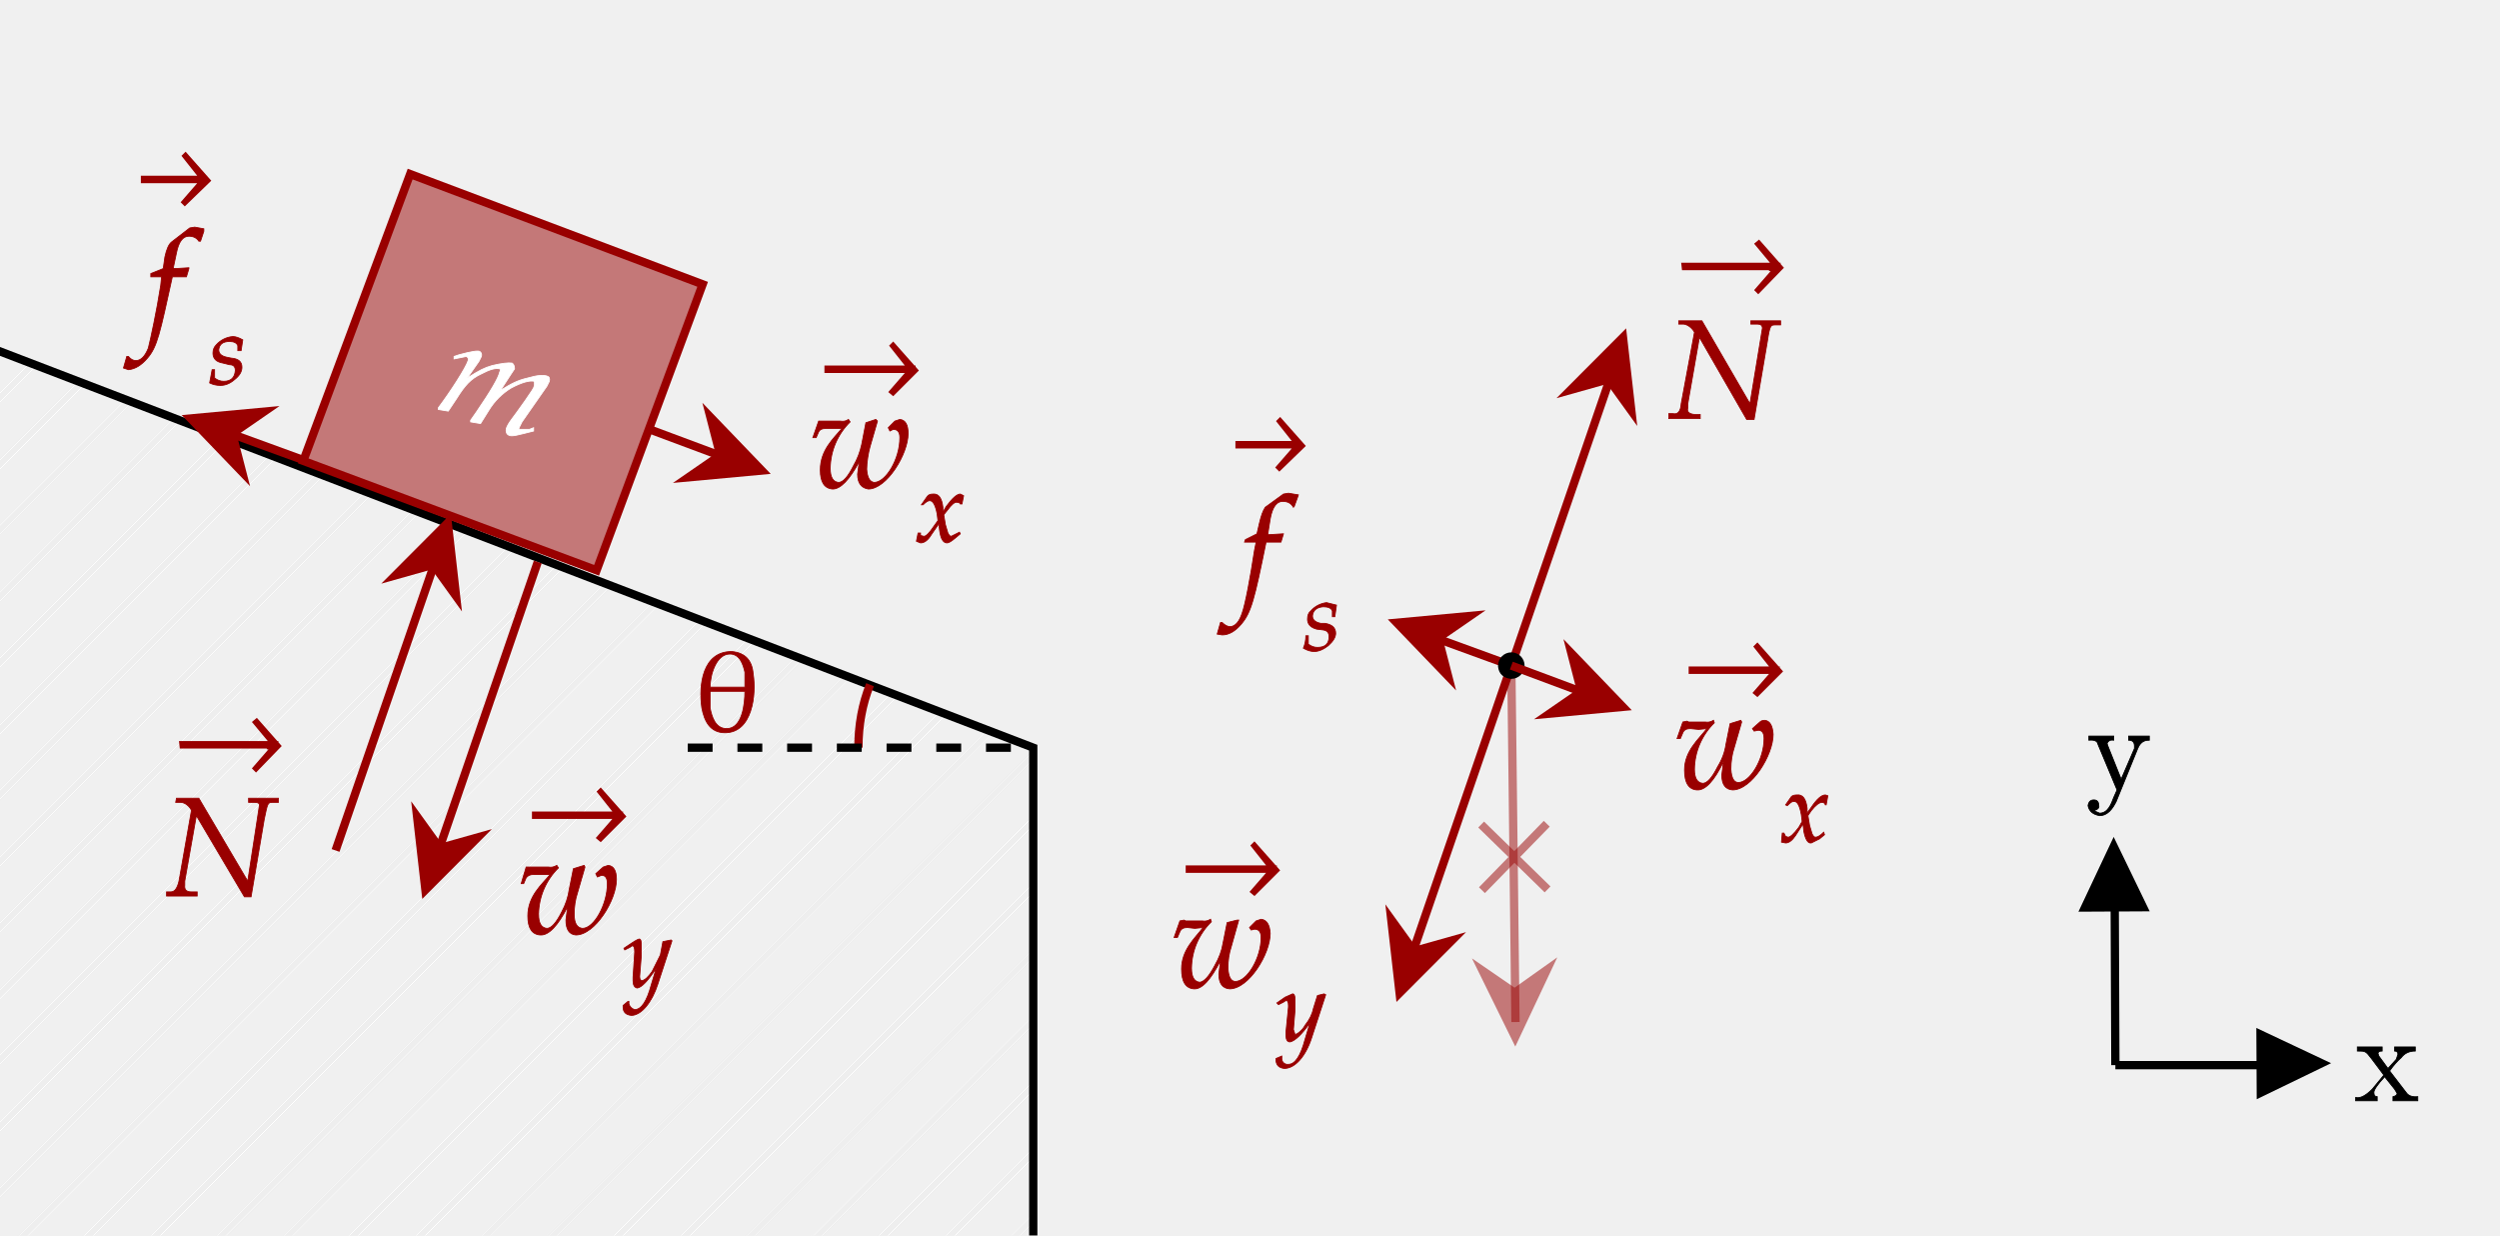
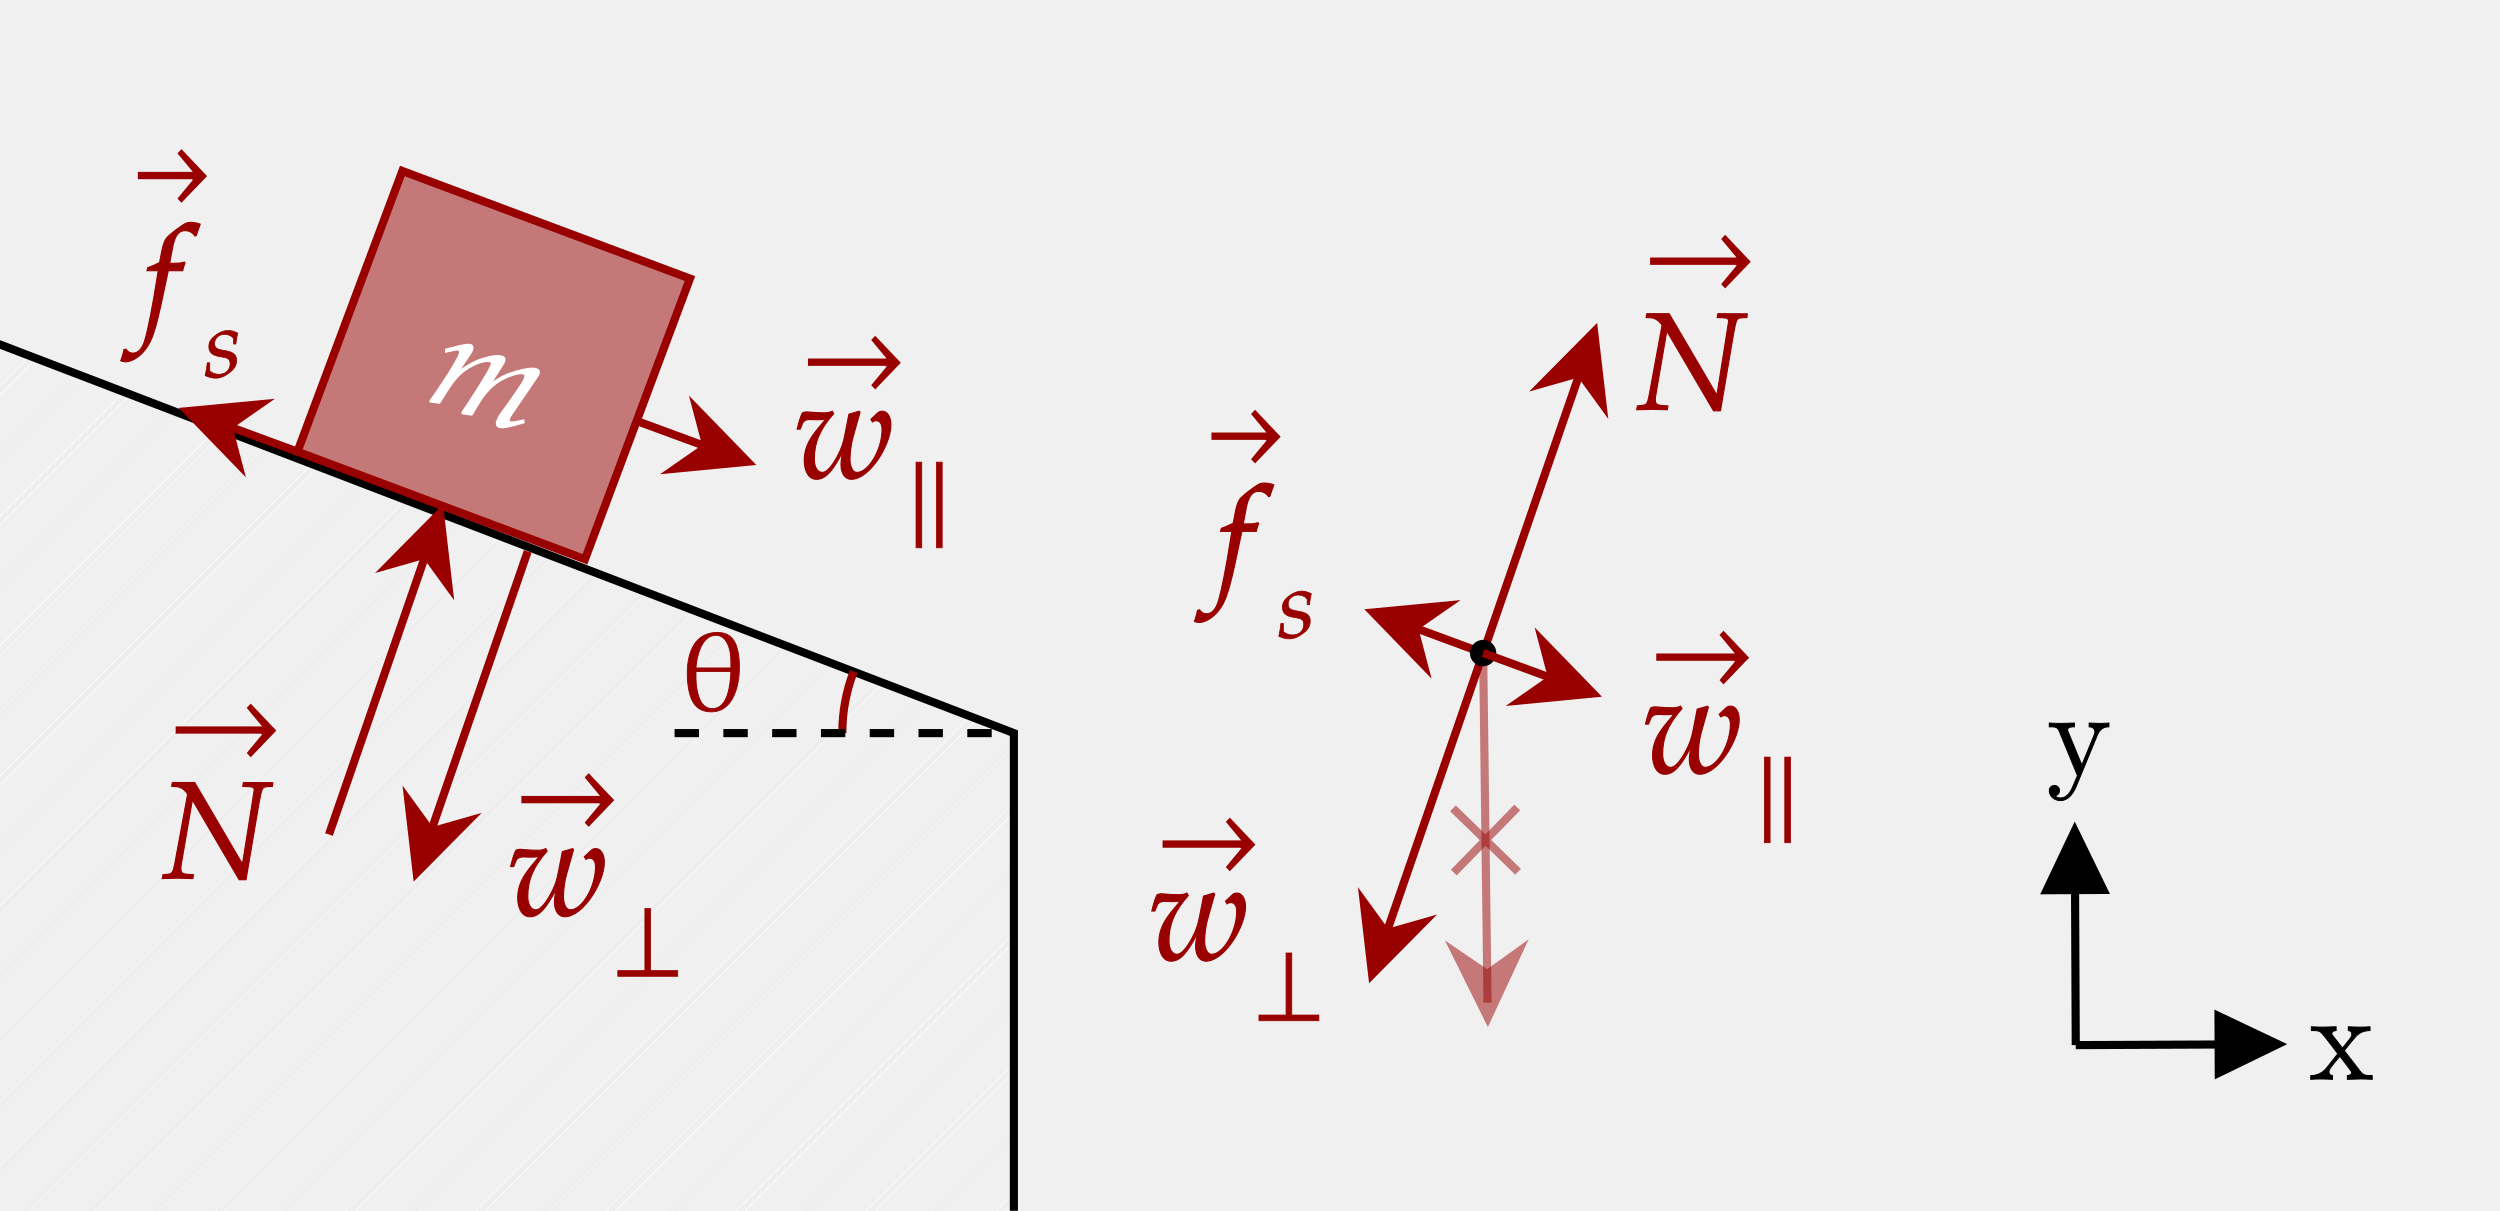
- <svg xmlns="http://www.w3.org/2000/svg" width="301.6" height="149.1" style="width:301.6px;height:149.05px;background:#fff;fill:none">
+ <svg xmlns="http://www.w3.org/2000/svg" x="0" y="0" width="307.455" height="148.909" style="         width:307.455px;         height:148.909px;         background: #FFF;         fill: none; ">
  <svg />
  <svg class="role-diagram-draw-area">
-     <g class="shapes-region" style="stroke:#000;fill:none">
+     <g class="shapes-region" style="stroke: black; fill: none;">
      <g class="composite-shape">
        <defs>
-           <pattern id="_pgf5eb0ixiwh" width="11.3" height="11.3" x="0" y="0" patternTransform="rotate(45 0 0)" patternUnits="userSpaceOnUse">
-             <path d="M0 0v11.3M5.7 0v11.3M11.3 0v11.3" style="stroke:#eee;stroke-opacity:1;stroke-width:1;fill:none" />
+           <pattern id="_pgfyg414ke1s" x="0" y="0" width="11.314" height="11.314" patternTransform="rotate(45,0,0)" patternUnits="userSpaceOnUse">
+             <path d="M0,0 L0,11.314" style="stroke: rgb(238, 238, 238); stroke-opacity: 1; stroke-width: 1; fill: none;" />
+             <path d="M5.657,0 L5.657,11.314" style="stroke: rgb(238, 238, 238); stroke-opacity: 1; stroke-width: 1; fill: none;" />
+             <path d="M11.314,0 L11.314,11.314" style="stroke: rgb(238, 238, 238); stroke-opacity: 1; stroke-width: 1; fill: none;" />
          </pattern>
        </defs>
-         <path d="M124.7 177.5H-4V90.2h.1V40.9l128.6 49.3z" class="real" style="stroke-width:1;stroke:#000;fill:url(#_pgf5eb0ixiwh);fill-opacity:1" />
-       </g>
-       <g class="arrow-line">
-         <path d="m182.4 80.3-13 37.8" class="connection real" style="stroke:#900;stroke-opacity:1;stroke-width:1;fill:none;fill-opacity:1" />
-         <path fill="#900" stroke="none" d="M10.7-5.1 0 0l10.7 5.2L7.1 0Z" style="stroke:none;fill:#900;stroke-width:1" transform="rotate(-71 169 -57.7)" />
+         <path class="real" d=" M124.69,177.46 L-4,177.46 L-4,90.16 L-3.89,90.16 L-3.89,40.88 L124.69,90.16 L124.69,177.46 Z" style="stroke-width: 1; stroke: rgb(0, 0, 0); fill: url(&quot;#_pgfyg414ke1s&quot;); fill-opacity: 1;" />
+       </g>
+       <g class="arrow-line">
+         <path class="connection real" stroke-dasharray="" d="  M182.4,80.31 L169.35,118.09" style="stroke: rgb(153, 0, 0); stroke-opacity: 1; stroke-width: 1; fill: none; fill-opacity: 1;" />
+         <g stroke="none" fill="rgb(153,0,0)" fill-opacity="1" transform="matrix(0.3263932,-0.9452341,0.9452341,0.3263932,168.3709,120.9211)" style="stroke: none; fill: rgb(153, 0, 0); stroke-width: 1;">
+           <path d=" M10.72,-5.15 L0,0 L10.72,5.15 L7.12,0 Z" />
+         </g>
      </g>
      <g class="composite-shape">
-         <path d="m49.5 21 35.3 13.3L72 68.8 36.6 55.6Z" class="real" style="stroke-width:1;stroke:#900;stroke-opacity:1;fill:#900;fill-opacity:.5" />
-       </g>
-       <g class="arrow-line">
-         <path d="m53.5 64.9-13 37.7" class="connection real" style="stroke:#900;stroke-opacity:1;stroke-width:1;fill:none;fill-opacity:1" />
-         <path fill="#900" stroke="none" d="M10.7-5.1 0 0l10.7 5.2L7.1 0Z" style="stroke:none;fill:#900;stroke-width:1" transform="rotate(109 5.1 50.4)" />
-       </g>
-       <g class="arrow-line">
-         <path d="m24.8 51.2 11.8 4.3" class="connection real" style="stroke:#900;stroke-opacity:1;stroke-width:1;fill:none;fill-opacity:1" />
-         <path fill="#900" stroke="none" d="M10.7-5.1 0 0l10.7 5.2L7.1 0Z" style="stroke:none;fill:#900;stroke-width:1" transform="rotate(20.2 -129.6 86.6)" />
-       </g>
-       <g class="arrow-line">
-         <path d="m182.4 80.3.5 43" class="connection real" style="stroke:#900;stroke-opacity:.5;stroke-width:1;fill:none;fill-opacity:1" />
-         <path fill="#900" fill-opacity=".5" stroke="none" d="M10.7-5.1 0 0l10.7 5.2L7.1 0Z" style="stroke:none;fill:#900;stroke-width:1" transform="rotate(-90.7 153.8 -27.2)" />
-         <path stroke="#900" stroke-opacity=".5" d="M-5.6 0H5.6M0 5.6V-5.6" style="stroke:#900;stroke-width:1" transform="rotate(134.3 69.6 90.2)" />
-       </g>
-       <g class="arrow-line">
-         <path d="m195.4 42.5-13 37.8" class="connection real" style="stroke:#900;stroke-opacity:1;stroke-width:1;fill:none;fill-opacity:1" />
-         <path fill="#900" stroke="none" d="M10.7-5.1 0 0l10.7 5.2L7.1 0Z" style="stroke:none;fill:#900;stroke-width:1" transform="rotate(109 84 89.8)" />
-       </g>
-       <g class="arrow-line">
-         <path d="m170.6 76 11.8 4.3" class="connection real" style="stroke:#900;stroke-opacity:1;stroke-width:1;fill:none;fill-opacity:1" />
-         <path fill="#900" stroke="none" d="M10.7-5.1 0 0l10.7 5.2L7.1 0Z" style="stroke:none;fill:#900;stroke-width:1" transform="rotate(20.2 -126 507.5)" />
+         <path class="real" d=" M49.48,21.03 L84.85,34.26 L71.94,68.78 L36.58,55.55 Z" style="stroke-width: 1; stroke: rgb(153, 0, 0); stroke-opacity: 1; fill: rgb(153, 0, 0); fill-opacity: 0.5;" />
+       </g>
+       <g class="arrow-line">
+         <path class="connection real" stroke-dasharray="" d="  M53.51,64.86 L40.46,102.63" style="stroke: rgb(153, 0, 0); stroke-opacity: 1; stroke-width: 1; fill: none; fill-opacity: 1;" />
+         <g stroke="none" fill="rgb(153,0,0)" fill-opacity="1" transform="matrix(-0.3263932,0.9452341,-0.9452341,-0.3263932,54.48756,62.01951)" style="stroke: none; fill: rgb(153, 0, 0); stroke-width: 1;">
+           <path d=" M10.72,-5.15 L0,0 L10.72,5.15 L7.12,0 Z" />
+         </g>
+       </g>
+       <g class="arrow-line">
+         <path class="connection real" stroke-dasharray="" d="  M24.78,51.2 L36.58,55.55" style="stroke: rgb(153, 0, 0); stroke-opacity: 1; stroke-width: 1; fill: none; fill-opacity: 1;" />
+         <g stroke="none" fill="rgb(153,0,0)" fill-opacity="1" transform="matrix(0.9382517,0.3459533,-0.3459533,0.9382517,21.96611,50.16685)" style="stroke: none; fill: rgb(153, 0, 0); stroke-width: 1;">
+           <path d=" M10.72,-5.15 L0,0 L10.72,5.15 L7.12,0 Z" />
+         </g>
+       </g>
+       <g class="arrow-line">
+         <path class="connection real" stroke-dasharray="" d="  M182.4,80.31 L182.94,123.31" style="stroke: rgb(153, 0, 0); stroke-opacity: 0.5; stroke-width: 1; fill: none; fill-opacity: 1;" />
+         <g stroke="none" fill="rgb(153,0,0)" fill-opacity="0.5" transform="matrix(-0.01274056,-0.9999188,0.9999188,-0.01274056,182.982,126.3083)" style="stroke: none; fill: rgb(153, 0, 0); stroke-width: 1;">
+           <path d=" M10.72,-5.15 L0,0 L10.72,5.15 L7.12,0 Z" />
+         </g>
+         <g>
+           <g stroke="rgb(153,0,0)" stroke-opacity="0.5" transform="matrix(-0.6980405,0.7160583,-0.7160583,-0.6980405,182.6889,103.3101)" style="stroke: rgb(153, 0, 0); stroke-width: 1;">
+             <path d=" M-5.59,0 L5.59,0 M0,5.59 L0,-5.59" />
+           </g>
+         </g>
+       </g>
+       <g class="arrow-line">
+         <path class="connection real" stroke-dasharray="" d="  M195.44,42.54 L182.4,80.31" style="stroke: rgb(153, 0, 0); stroke-opacity: 1; stroke-width: 1; fill: none; fill-opacity: 1;" />
+         <g stroke="none" fill="rgb(153,0,0)" fill-opacity="1" transform="matrix(-0.3263932,0.9452341,-0.9452341,-0.3263932,196.421,39.70287)" style="stroke: none; fill: rgb(153, 0, 0); stroke-width: 1;">
+           <path d=" M10.72,-5.15 L0,0 L10.72,5.15 L7.12,0 Z" />
+         </g>
+       </g>
+       <g class="arrow-line">
+         <path class="connection real" stroke-dasharray="" d="  M170.6,75.96 L182.4,80.31" style="stroke: rgb(153, 0, 0); stroke-opacity: 1; stroke-width: 1; fill: none; fill-opacity: 1;" />
+         <g stroke="none" fill="rgb(153,0,0)" fill-opacity="1" transform="matrix(0.9382517,0.3459533,-0.3459533,0.9382517,167.7848,74.92487)" style="stroke: none; fill: rgb(153, 0, 0); stroke-width: 1;">
+           <path d=" M10.72,-5.15 L0,0 L10.72,5.15 L7.12,0 Z" />
+         </g>
      </g>
      <g class="composite-shape">
-         <path d="M181.3 80.3a1.1 1.1 0 1 1 1.1 1.1q-1-.1-1.1-1Z" class="real" style="stroke-width:1;stroke:#000;fill:#000;fill-opacity:1" />
-       </g>
-       <g class="arrow-line">
-         <path d="M255.3 128.5h23" class="connection real" style="stroke:#000;stroke-width:1;fill:none;fill-opacity:1" />
-         <path fill="#000" stroke="none" d="M9-4.3 0 0l9 4.3Z" style="stroke:none;fill:#000;stroke-width:1" transform="rotate(179.7 140.5 64.5)" />
-       </g>
-       <g class="arrow-line">
-         <path d="m255.3 128.5-.1-24.5" class="connection real" style="stroke:#000;stroke-width:1;fill:none;fill-opacity:1" />
-         <path fill="#000" stroke="none" d="M9-4.3 0 0l9 4.3Z" style="stroke:none;fill:#000;stroke-width:1" transform="rotate(89.7 76.8 178.7)" />
-       </g>
-       <g class="arrow-line">
-         <path d="m182.4 80.3 11.8 4.4" class="connection real" style="stroke:#900;stroke-opacity:1;stroke-width:1;fill:none;fill-opacity:1" />
-         <path fill="#900" stroke="none" d="M10.7-5.1 0 0l10.7 5.2L7.1 0Z" style="stroke:none;fill:#900;stroke-width:1" transform="rotate(200.2 106.1 25.3)" />
+         <path class="real" d=" M181.27,80.33 C181.26,79.71 181.76,79.2 182.38,79.19 C183,79.18 183.51,79.68 183.52,80.3 C183.53,80.92 183.03,81.43 182.41,81.44 C181.79,81.44 181.28,80.95 181.27,80.33 Z" style="stroke-width: 1; stroke: rgb(0, 0, 0); fill: rgb(0, 0, 0); fill-opacity: 1;" />
+       </g>
+       <g class="arrow-line">
+         <path class="connection real" stroke-dasharray="" d="  M255.28,128.53 L278.28,128.43" style="stroke: rgb(0, 0, 0); stroke-width: 1; fill: none; fill-opacity: 1;" />
+         <g stroke="none" fill="#000" transform="matrix(-0.9999889,0.004712372,-0.004712372,-0.9999889,281.2826,128.4112)" style="stroke: none; fill: rgb(0, 0, 0); stroke-width: 1;">
+           <path d=" M8.93,-4.29 L0,0 L8.93,4.29 Z" />
+         </g>
+       </g>
+       <g class="arrow-line">
+         <path class="connection real" stroke-dasharray="" d="  M255.28,128.53 L255.17,104.03" style="stroke: rgb(0, 0, 0); stroke-width: 1; fill: none; fill-opacity: 1;" />
+         <g stroke="none" fill="#000" transform="matrix(0.004712372,0.9999889,-0.9999889,0.004712372,255.1533,101.034)" style="stroke: none; fill: rgb(0, 0, 0); stroke-width: 1;">
+           <path d=" M8.93,-4.29 L0,0 L8.93,4.29 Z" />
+         </g>
+       </g>
+       <g class="arrow-line">
+         <path class="connection real" stroke-dasharray="" d="  M182.4,80.31 L194.2,84.65" style="stroke: rgb(153, 0, 0); stroke-opacity: 1; stroke-width: 1; fill: none; fill-opacity: 1;" />
+         <g stroke="none" fill="rgb(153,0,0)" fill-opacity="1" transform="matrix(-0.9386737,-0.3448068,0.3448068,-0.9386737,197.0135,85.68154)" style="stroke: none; fill: rgb(153, 0, 0); stroke-width: 1;">
+           <path d=" M10.72,-5.15 L0,0 L10.72,5.15 L7.12,0 Z" />
+         </g>
      </g>
      <g class="composite-shape">
-         <path stroke="none" d="M103.6 90.2q0-4.1 1.4-7.6l19.7 7.6Z" class="real" style="stroke-width:1;stroke:none;stroke-opacity:1;fill:none;fill-opacity:1" />
-         <path d="M103.6 90.2q0-4.1 1.4-7.6" class="real" style="stroke-width:1;stroke:#900;stroke-opacity:1;fill:none;fill-opacity:1" />
-       </g>
-       <g class="arrow-line">
-         <path stroke-dasharray="3" d="M83 90.2h41.7" class="connection real" style="stroke:#000;stroke-width:1;fill:none;fill-opacity:1" />
-       </g>
-       <g class="arrow-line">
-         <path d="m64.9 67.8-13 37.8" class="connection real" style="stroke:#900;stroke-opacity:1;stroke-width:1;fill:none;fill-opacity:1" />
-         <path fill="#900" stroke="none" d="M10.7-5.1 0 0l10.7 5.2L7.1 0Z" style="stroke:none;fill:#900;stroke-width:1" transform="rotate(-71 101.5 18.5)" />
-       </g>
-       <g class="arrow-line">
-         <path d="m78.4 51.8 11.8 4.4" class="connection real" style="stroke:#900;stroke-opacity:1;stroke-width:1;fill:none;fill-opacity:1" />
-         <path fill="#900" stroke="none" d="M10.7-5.1 0 0l10.7 5.2L7.1 0Z" style="stroke:none;fill:#900;stroke-width:1" transform="rotate(200.2 51.6 20.3)" />
-       </g>
-     </g>
+         <path class="real" d=" M103.59,90.16 C103.59,90.16 103.59,90.16 103.59,90.16 C103.59,87.49 104.08,84.94 104.99,82.59 L124.69,90.16 Z" style="stroke-width: 1; stroke: none; stroke-opacity: 1; fill: none; fill-opacity: 1;" />
+         <path class="real" d=" M103.59,90.16 C103.59,90.16 103.59,90.16 103.59,90.16 C103.59,87.49 104.08,84.94 104.99,82.59" style="stroke-width: 1; stroke: rgb(153, 0, 0); stroke-opacity: 1; fill: none; fill-opacity: 1;" />
+       </g>
+       <g class="arrow-line">
+         <path class="connection real" stroke-dasharray="3" d="  M82.96,90.16 L124.69,90.16" style="stroke: rgb(0, 0, 0); stroke-width: 1; fill: none; fill-opacity: 1;" />
+       </g>
+       <g class="arrow-line">
+         <path class="connection real" stroke-dasharray="" d="  M64.9,67.81 L51.85,105.59" style="stroke: rgb(153, 0, 0); stroke-opacity: 1; stroke-width: 1; fill: none; fill-opacity: 1;" />
+         <g stroke="none" fill="rgb(153,0,0)" fill-opacity="1" transform="matrix(0.3263932,-0.9452341,0.9452341,0.3263932,50.87086,108.4211)" style="stroke: none; fill: rgb(153, 0, 0); stroke-width: 1;">
+           <path d=" M10.72,-5.15 L0,0 L10.72,5.15 L7.12,0 Z" />
+         </g>
+       </g>
+       <g class="arrow-line">
+         <path class="connection real" stroke-dasharray="" d="  M78.4,51.81 L90.2,56.15" style="stroke: rgb(153, 0, 0); stroke-opacity: 1; stroke-width: 1; fill: none; fill-opacity: 1;" />
+         <g stroke="none" fill="rgb(153,0,0)" fill-opacity="1" transform="matrix(-0.9386737,-0.3448068,0.3448068,-0.9386737,93.01349,57.18154)" style="stroke: none; fill: rgb(153, 0, 0); stroke-width: 1;">
+           <path d=" M10.72,-5.15 L0,0 L10.72,5.15 L7.12,0 Z" />
+         </g>
+       </g>
+       <g />
+     </g>
+     <g />
+     <g />
+     <g />
  </svg>
-   <svg width="300" height="147.4" style="width:300px;height:147.45px;font-family:Asana-Math,Asana;background:#fff">
-     <path fill="#fff" stroke="#fff" stroke-width=".1" d="m64.4 51.6-.5.2h-1.1q-.3 0-.1-.3l.3-.6 3-4.3.3-.6q.1-.5-.2-.6-.7-.3-2.4.2c-1.3.3-2 .7-3.3 1.5l1.3-2 .4-.6q0-.5-.3-.7-.7-.1-2.4.3c-1 .3-1.4.5-3 1.5l1.4-2 .3-.6q.1-.4-.2-.6t-2.5.4l-.6.2v.3l1.5-.3q.3.2.2.5c-.3.9-2.1 3.7-3.6 5.7v.2l1.2.2 1-1.5c1-1.6 1.7-2.4 3-3q1.5-.8 2.2-.6.2 0 0 .4-.2 1-2.8 4.8l-.7 1v.2l1.2.2 1-1.6a8 8 0 0 1 2.7-2.7q1.9-1 2.8-.8v.5c-.1.4-.3.6-1.1 1.8-1.6 2.3-2 2.6-2.3 3.4q-.1.6.3.8c.4.2 1 0 3-.5Z" />
-     <path fill="#900" stroke="#900" stroke-width=".1" d="m29.9 106.3-5.9-10h-2.7l-.1.5h.6c.7 0 1.3.8 1.3 1l-1.5 8.5q-.3 1.3-1 1.3h-.5v.5h3.7v-.5h-.7q-.9 0-.8-.8v-.5l1.4-7.9 5.8 9.8h.8l1.6-9.4c.4-1.9.4-2 1-2h.7v-.5H30v.5h.7q.7 0 .6.4z" />
-     <svg width="14.1" height="10" x="20" y="85.1" overflow="visible">
-       <path d="m14 4.9-3-3.4-.6.5 2 2.4h-.2v.9h.2l-2 2.3.5.5zm-12.3.3h11.9v-.9h-12z" style="fill:#900;fill-opacity:1;stroke-width:1px;stroke:none;stroke-opacity:1" />
-     </svg>
-     <path fill="#900" stroke="#900" stroke-width=".1" d="M21.2 32.4h-.3l.4-1.9q.4-2 1.5-2 .8 0 1.2.6h.2l.4-1.2v-.3l-1.1-.2-.6.1-2.2 1.7q-.5.4-.8 1.8l-.2 1.4-1.5.6v.4h1.3l-.1 1c-.5 3.2-1.2 6.4-1.5 7.6q-.6 1.5-1.5 1.5-.5 0-.9-.5h-.2l-.4 1.4.6.2q1.2-.1 2.3-1.4c1.2-1.4 1.5-3 3-9.8h1.7l.3-1v-.1z" />
-     <svg width="10.2" height="10" x="15.3" y="16.9" overflow="visible">
-       <path d="M10.2 4.9 7.1 1.4l-.5.5 1.9 2.4h-.2v.9h.2l-2 2.3.5.5zm-8.5.3h8v-.9h-8z" style="fill:#900;fill-opacity:1;stroke-width:1px;stroke:none;stroke-opacity:1" />
-     </svg>
-     <path fill="#900" stroke="#900" stroke-width=".1" d="m25.6 44.6-.3 1.6q.6.3 1.3.3.9 0 1.7-.7.9-.7.9-1.5 0-1-1.3-1.1l-.5-.1q-1-.2-1-.9.1-1 1.3-1 .8 0 1 .5v.6h.4l.2-1.3q-.7-.4-1.2-.4a3 3 0 0 0-2 1q-.4.4-.4 1 0 1 1.2 1.2l.8.2q.7 0 .7.7Q28.3 46 27 46q-.6 0-1.1-.4v-1Zm185.6 4.1-5.8-10h-2.8v.4h.5c.8 0 1.4.9 1.4 1l-1.6 8.6q-.1 1.4-1 1.2h-.5v.6h3.8V50h-.7q-1-.1-.8-.8v-.5l1.4-8 5.7 9.9h.9l1.6-9.4c.3-2 .4-2 1-2h.6v-.5h-3.6v.4h.8q.6 0 .6.5z" />
-     <svg width="14.1" height="10" x="201.3" y="27.4" overflow="visible">
-       <path d="m14 4.9-3-3.4-.6.5 2 2.4h-.2v.9h.2l-2 2.3.5.5zm-12.3.3h11.9v-.9h-12z" style="fill:#900;fill-opacity:1;stroke-width:1px;stroke:none;stroke-opacity:1" />
-     </svg>
-     <path fill="#900" stroke="#900" stroke-width=".1" d="M153.2 64.5h-.2l.3-1.9q.4-2.2 1.6-2.1.8 0 1.2.7l.1-.1.4-1.1.1-.3-1.2-.2-.6.1-2.2 1.6q-.4.6-.7 1.9l-.3 1.3-1.4.7-.1.3h1.4l-.2 1c-.5 3.3-1.1 6.5-1.5 7.6q-.5 1.5-1.4 1.6-.5 0-1-.5h-.2l-.4 1.4.6.1q1.2 0 2.3-1.3c1.2-1.4 1.6-3 3-9.9h1.8l.3-1h-.1z" />
-     <svg width="10.2" height="10" x="147.4" y="48.9" overflow="visible">
-       <path d="M10.2 4.9 7.1 1.4l-.5.5 1.9 2.4h-.2v.9h.2l-2 2.3.5.5zm-8.5.3h8v-.9h-8z" style="fill:#900;fill-opacity:1;stroke-width:1px;stroke:none;stroke-opacity:1" />
-     </svg>
-     <path fill="#900" stroke="#900" stroke-width=".1" d="M157.6 76.7q0 .8-.3 1.5.7.4 1.3.4.8 0 1.7-.7.9-.8.9-1.5 0-1-1.3-1.2h-.5q-1-.2-1-.9.1-1 1.3-1.1.9 0 1.1.5v.7h.3l.2-1.4-1.2-.3a3 3 0 0 0-1.9 1q-.4.3-.4 1 0 .9 1.1 1.2l.8.1q.7.1.7.8 0 1.3-1.4 1.3-.6 0-1.1-.4v-1Z" />
-     <path fill="#000" stroke="#000" stroke-width=".1" d="M252 97.2q.2 1 1.4 1.2c1 0 1.6-.9 2-1.7l2.6-6.4c.4-1 1.1-1 1.4-1v-.5h-2.5v.5q.7 0 .7.7v.3L256 94l-1.6-4-.1-.3q.2-.5.8-.4v-.5h-3v.5q1-.1 1.1.5l2.3 5.5-.4.9c-.3.8-.7 1.9-1.7 1.9l-.7-.3q.7-.2.6-.6 0-.7-.6-.7t-.7.7Zm32.3 35.6h2.6v-.5q-.4 0-.4-.5t1.3-1.9l1.2 1.5.3.5q0 .3-.5.4v.5h3v-.5q-1 .1-1.4-.5l-2-2.6q.7-1 1.4-1.6.6-.8 1.7-.8v-.5H289v.5q.4 0 .4.4l-.2.6-1 1.1-1.1-1.5-.1-.3q0-.3.5-.3v-.5h-3v.5c1 0 1 0 1.7.9l1.5 2-1.4 1.7q-1.2 1.2-2 1Z" />
-     <path fill="#900" stroke="#900" stroke-width=".1" d="m205 88 1-.1c-1 1.3-2.7 2.7-2.7 5q0 2.3 1.5 2.4t3.2-3.4l-.2 1.6q0 1.7 1.3 1.8c2.3 0 4.9-4.2 4.9-6.7q-.1-1.6-1-1.7-.4 0-.6.2l-.9.8.2.3.5-.1q.7 0 .7 1c0 2.5-1.7 5.3-3.1 5.3q-.8 0-.9-1.6 0-1.4.4-2.6l.9-3.1-.1-.2-1.3.4-.5 2.5q-.2 1.4-1 2.7-1 2-1.8 2-1-.1-1-1.7a8 8 0 0 1 2.4-5.6l-.1-.3q-.5.3-1 .2h-2l-.2-.1-.5.1-.7 2h.4l.3-.7q.2-.5.9-.5z" />
-     <svg width="13.1" height="10" x="202.1" y="76.1" overflow="visible">
-       <path d="M13.1 4.9 10 1.4l-.5.5 1.9 2.4h-.2v.9h.2l-2 2.3.6.5zm-11.4.3h11v-.9h-11z" style="fill:#900;fill-opacity:1;stroke-width:1px;stroke:none;stroke-opacity:1" />
-     </svg>
-     <path fill="#900" stroke="#900" stroke-width=".1" d="m215 101.6.5.1q.6 0 1.2-.9l.9-1.4.1.9q.3 1.5.9 1.4l1-.5.6-.5-.1-.3q-.6.6-1 .6-.2 0-.4-.4l-.3-1-.2-1.2.4-.6q.8-1 1.3-1 .3 0 .4.3h.1l.2-1.1-.3-.1q-.7 0-1.7 1.5l-.5.7v-.6q-.2-1.7-1.2-1.6-.5 0-.7.2l-.7 1 .2.1q.6-.6.8-.5.6-.1.9 1.6l.1.8-.4.7q-.9 1.2-1.3 1.2l-.3-.1-.2-.4h-.2zM144.2 112l1-.1c-1 1.3-2.6 2.7-2.6 5q0 2.3 1.5 2.4 1.4.1 3.2-3.4l-.2 1.6q0 1.7 1.3 1.8c2.3 0 4.9-4.2 4.9-6.7q-.1-1.6-1.1-1.7l-.6.2-.8.8.2.3.4-.1q.8 0 .8 1c0 2.5-1.7 5.3-3.1 5.3q-.8 0-.9-1.6 0-1.4.4-2.6l.9-3.2h-.2l-1.2.3-.5 2.5q-.2 1.3-1 2.7-1 1.9-1.8 2-1-.1-1-1.7a8 8 0 0 1 2.4-5.6l-.1-.3q-.5.3-1 .2h-2l-.2-.1-.5.1-.7 2h.4l.3-.7q.2-.5.9-.5z" />
-     <svg width="13.1" height="10" x="141.4" y="100.1" overflow="visible">
-       <path d="M13.1 4.9 10 1.4l-.5.5 1.9 2.4h-.2v.9h.2l-2 2.3.6.5zm-11.4.3h11v-.9h-11z" style="fill:#900;fill-opacity:1;stroke-width:1px;stroke:none;stroke-opacity:1" />
-     </svg>
-     <path fill="#900" stroke="#900" stroke-width=".1" d="M154 127.7v.3q.1.8 1 .9c1.3 0 2.6-1.5 3.3-3.7l1.7-5.2-.2-.1-.8.2-.5 1.6q-.2 1-1 2c-.3.6-1 1.1-1.2 1.1l-.2-.6.2-2.4v-1.2q0-.7-.3-.7l-.9.4-1 .7.2.2.6-.3.3-.2q.3 0 .3.6v.2l-.3 3v.4q0 .8.5.8.9-.2 2.4-2.3l-.6 2q-.8 3-2 3a.7.7 0 0 1-.8-.8v-.2ZM90.9 81.3q-.2-2.5-2.6-2.7c-3.5 0-4 4-3.6 6.8.3 1.6 1 3 2.8 3 3.3 0 3.8-4.6 3.4-7.1Zm-1 1.6h-4.2c0-1.4.7-4 2.4-4 1.2 0 1.6 1.3 1.8 2.2zm0 .5c0 1.5-.3 4.5-2.2 4.5-1.4 0-1.8-1.5-2-2.5v-2Zm-24.5 22.1h1c-1 1.2-2.7 2.6-2.7 5q0 2.2 1.5 2.3t3.3-3.4l-.2 1.6q0 1.7 1.2 1.8c2.3 0 4.9-4.2 4.9-6.7q0-1.6-1-1.7l-.6.2-.9.8.2.4.5-.2q.7 0 .7 1c0 2.5-1.6 5.4-3 5.4q-1-.1-1-1.7 0-1.4.4-2.6l.9-3.1-.1-.2-1.3.4-.5 2.5q-.2 1.4-.9 2.7-1 2-1.8 2-1-.1-1-1.7a8 8 0 0 1 2.4-5.6l-.2-.3q-.5.3-1 .2h-2.7l-.6 2h.3l.3-.7q.3-.4.9-.4z" />
-     <svg width="13.1" height="10" x="62.5" y="93.6" overflow="visible">
-       <path d="M13.1 4.9 10 1.4l-.5.5 1.9 2.4h-.2v.9h.2l-2 2.3.6.5zm-11.4.3h11v-.9h-11z" style="fill:#900;fill-opacity:1;stroke-width:1px;stroke:none;stroke-opacity:1" />
-     </svg>
-     <path fill="#900" stroke="#900" stroke-width=".1" d="M75.2 121.3v.2q0 .9 1 1c1.2 0 2.5-1.6 3.2-3.8l1.7-5.2-.1-.1-1 .2-.3 1.6-1 2q-.7 1-1.2 1.1-.3 0-.3-.5l.2-2.5V114q0-.7-.2-.7-.1-.1-1 .5l-.9.6.1.2.6-.3.3-.2q.3 0 .3.7v.1l-.2 3v.4q0 .8.5.9.8-.1 2.3-2.4l-.6 2q-.8 3-2 3a1 1 0 0 1-.7-.7v-.3h-.1Zm25.4-69.6h1c-1 1.2-2.6 2.6-2.6 5q0 2.2 1.5 2.3 1.4 0 3.2-3.3l-.2 1.5q0 1.6 1.3 1.8c2.2 0 4.8-4.2 4.8-6.7q0-1.6-1-1.7l-.6.2-.8.8.2.4.4-.2q.8 0 .8 1c0 2.6-1.7 5.4-3.1 5.4q-.8-.1-.9-1.6c0-.8.2-2 .4-2.7l.9-3.1-.2-.2-1.2.4-.5 2.6q-.3 1.4-1 2.6-1 2-1.8 2-1-.1-1-1.7a8 8 0 0 1 2.4-5.6l-.2-.3q-.4.3-1 .2h-2.6l-.7 2h.4l.3-.7q.2-.4.8-.4z" />
-     <svg width="13.1" height="10" x="97.8" y="39.8" overflow="visible">
-       <path d="M13.1 4.9 10 1.4l-.5.5 1.9 2.4h-.2v.9h.2l-2 2.3.6.5zm-11.4.3h11v-.9h-11z" style="fill:#900;fill-opacity:1;stroke-width:1px;stroke:none;stroke-opacity:1" />
-     </svg>
-     <path fill="#900" stroke="#900" stroke-width=".1" d="m110.6 65.3.5.2q.7 0 1.3-1l.9-1.3.1.8q.2 1.5.9 1.5.3 0 1-.6l.6-.5-.1-.2-1 .5q-.2 0-.4-.4l-.3-1-.2-1.2.4-.5q.8-1.1 1.2-1 .3 0 .4.2h.2l.2-1-.4-.2q-.6 0-1.7 1.5l-.4.7v-.6q-.2-1.7-1.2-1.6-.5 0-.7.3l-.7 1h.2q.5-.5.8-.5.6 0 .9 1.6l.1.8-.5.7q-.8 1.2-1.2 1.2l-.4-.1v-.3h-.3z" />
+   <svg width="306" height="147.455" style="width:306px;height:147.455px;font-family:Asana-Math, Asana;background:#FFF;">
+     <g transform="matrix(0.9386737,0.3448068,-0.3448068,0.9386737,19.20382,-18.17794)">
+       <g>
+         <g>
+           <g transform="matrix(1,0,0,1,54.09662,51.69885)">
+             <path transform="matrix(0.017,0,0,-0.017,0,0)" d="M730 103L704 86C675 67 653 56 643 56C636 56 630 65 630 76C630 86 632 95 637 116L712 413C716 430 719 446 719 454C719 471 709 482 693 482C664 482 626 464 565 421C502 376 467 341 418 272L448 409C452 429 455 444 455 451C455 470 445 482 429 482C399 482 353 460 298 418C254 384 234 363 169 275L202 408C206 424 208 439 208 451C208 470 199 482 185 482C164 482 126 461 52 408L24 388L31 368C68 391 103 414 110 414C121 414 128 404 128 389C128 338 87 145 46 2L49 -9L117 6L139 108C163 219 190 278 245 338C287 384 332 414 360 414C367 414 371 406 371 393C371 358 349 244 308 69L292 2L297 -9L366 6L387 113C403 194 437 269 481 318C536 379 586 414 618 414C626 414 631 405 631 389C631 365 628 351 606 264C566 105 550 84 550 31C550 6 561 -9 580 -9C606 -9 642 12 740 85Z" stroke="rgb(255,255,255)" stroke-opacity="1" stroke-width="8" fill="rgb(255,255,255)" fill-opacity="1" />
+           </g>
+         </g>
+       </g>
+     </g>
+     <g>
+       <g>
+         <g>
+           <g>
+             <g>
+               <g>
+                 <g transform="matrix(1,0,0,1,19.92047,108)">
+                   <path transform="matrix(0.017,0,0,-0.017,0,0)" d="M582 103L237 692L75 692L70 664L105 662C150 660 184 615 185 606L92 102C80 40 74 32 38 28L7 25L2 -3L113 0C125 0 126 0 223 -3L228 25L186 28C146 31 137 39 137 72C137 80 138 91 140 102L220 566L558 -11L608 -11L702 542C723 655 725 659 762 662L799 664L802 691L589 692L584 664L631 662C657 661 667 654 667 638C667 631 584 116 582 103Z" stroke="rgb(153,0,0)" stroke-opacity="1" stroke-width="8" fill="rgb(153,0,0)" fill-opacity="1" />
+                 </g>
+               </g>
+             </g>
+           </g>
+           <svg x="19.92" overflow="visible" y="85" height="10" width="14.057">
+             <path d=" M 14.06 4.85 l -3.15 -3.32 l -0.49 0.52 l 1.93 2.33 h -0.15 v 0.90 h 0.15 l -1.93 2.33 l 0.49 0.52 z  M 1.68 5.23 h 11.91 v -0.90 h -11.91 z" style="fill:rgb(153,0,0);fill-opacity:1;stroke-width:1px;stroke:none;stroke-opacity:1;" />
+           </svg>
+         </g>
+       </g>
+     </g>
+     <g>
+       <g>
+         <g>
+           <g>
+             <g>
+               <g>
+                 <g transform="matrix(1,0,0,1,15.27277,39.80679)">
+                   <path transform="matrix(0.017,0,0,-0.017,0,0)" d="M345 437L329 437L350 549C366 635 394 673 440 673C470 673 497 658 512 634L522 638C527 654 537 685 545 705L550 720C534 727 503 733 480 733C469 733 453 730 445 726C421 715 339 654 316 630C294 608 282 578 271 521L256 442C215 422 195 414 170 405L165 383L246 383L237 327C207 132 170 -54 148 -123C130 -182 100 -213 64 -213C41 -213 30 -206 12 -184L-2 -188C-6 -211 -20 -259 -25 -268C-16 -273 -1 -276 10 -276C51 -276 105 -245 144 -198C215 -114 235 -18 319 383L423 383C427 402 434 425 440 439L436 446C407 439 408 437 345 437Z" stroke="rgb(153,0,0)" stroke-opacity="1" stroke-width="8" fill="rgb(153,0,0)" fill-opacity="1" />
+                 </g>
+               </g>
+             </g>
+           </g>
+           <svg x="15.273" overflow="visible" y="16.807" height="10" width="10.193">
+             <path d=" M 10.19 4.85 l -3.15 -3.32 l -0.49 0.52 l 1.93 2.33 h -0.15 v 0.90 h 0.15 l -1.93 2.33 l 0.49 0.52 z  M 1.68 5.23 h 8.05 v -0.90 h -8.05 z" style="fill:rgb(153,0,0);fill-opacity:1;stroke-width:1px;stroke:none;stroke-opacity:1;" />
+           </svg>
+         </g>
+         <g>
+           <g>
+             <g>
+               <g>
+                 <g transform="matrix(1,0,0,1,25.125,46.37726)">
+                   <path transform="matrix(0.0119,0,0,-0.0119,0,0)" d="M31 148C26 97 20 62 9 16C47 -2 81 -11 116 -11C165 -11 211 7 262 47C313 87 334 124 334 174C334 228 302 257 228 271L185 279C125 290 106 307 106 348C106 401 151 442 208 442C249 442 287 424 303 397L303 342L326 342C330 377 334 404 345 455C306 474 278 482 245 482C193 482 132 452 84 404C58 377 47 352 47 316C47 260 78 228 144 215L207 203C251 195 267 177 267 138C267 73 221 29 150 29C115 29 84 40 56 64L56 148Z" stroke="rgb(153,0,0)" stroke-opacity="1" stroke-width="8" fill="rgb(153,0,0)" fill-opacity="1" />
+                 </g>
+               </g>
+             </g>
+           </g>
+         </g>
+       </g>
+     </g>
+     <g>
+       <g>
+         <g>
+           <g>
+             <g>
+               <g>
+                 <g transform="matrix(1,0,0,1,201.25,50.34088)">
+                   <path transform="matrix(0.017,0,0,-0.017,0,0)" d="M582 103L237 692L75 692L70 664L105 662C150 660 184 615 185 606L92 102C80 40 74 32 38 28L7 25L2 -3L113 0C125 0 126 0 223 -3L228 25L186 28C146 31 137 39 137 72C137 80 138 91 140 102L220 566L558 -11L608 -11L702 542C723 655 725 659 762 662L799 664L802 691L589 692L584 664L631 662C657 661 667 654 667 638C667 631 584 116 582 103Z" stroke="rgb(153,0,0)" stroke-opacity="1" stroke-width="8" fill="rgb(153,0,0)" fill-opacity="1" />
+                 </g>
+               </g>
+             </g>
+           </g>
+           <svg x="201.25" overflow="visible" y="27.341" height="10" width="14.057">
+             <path d=" M 14.06 4.85 l -3.15 -3.32 l -0.49 0.52 l 1.93 2.33 h -0.15 v 0.90 h 0.15 l -1.93 2.33 l 0.49 0.52 z  M 1.68 5.23 h 11.91 v -0.90 h -11.91 z" style="fill:rgb(153,0,0);fill-opacity:1;stroke-width:1px;stroke:none;stroke-opacity:1;" />
+           </svg>
+         </g>
+       </g>
+     </g>
+     <g>
+       <g>
+         <g>
+           <g>
+             <g>
+               <g>
+                 <g transform="matrix(1,0,0,1,147.3068,71.86362)">
+                   <path transform="matrix(0.017,0,0,-0.017,0,0)" d="M345 437L329 437L350 549C366 635 394 673 440 673C470 673 497 658 512 634L522 638C527 654 537 685 545 705L550 720C534 727 503 733 480 733C469 733 453 730 445 726C421 715 339 654 316 630C294 608 282 578 271 521L256 442C215 422 195 414 170 405L165 383L246 383L237 327C207 132 170 -54 148 -123C130 -182 100 -213 64 -213C41 -213 30 -206 12 -184L-2 -188C-6 -211 -20 -259 -25 -268C-16 -273 -1 -276 10 -276C51 -276 105 -245 144 -198C215 -114 235 -18 319 383L423 383C427 402 434 425 440 439L436 446C407 439 408 437 345 437Z" stroke="rgb(153,0,0)" stroke-opacity="1" stroke-width="8" fill="rgb(153,0,0)" fill-opacity="1" />
+                 </g>
+               </g>
+             </g>
+           </g>
+           <svg x="147.307" overflow="visible" y="48.864" height="10" width="10.193">
+             <path d=" M 10.19 4.85 l -3.15 -3.32 l -0.49 0.52 l 1.93 2.33 h -0.15 v 0.90 h 0.15 l -1.93 2.33 l 0.49 0.52 z  M 1.68 5.23 h 8.05 v -0.90 h -8.05 z" style="fill:rgb(153,0,0);fill-opacity:1;stroke-width:1px;stroke:none;stroke-opacity:1;" />
+           </svg>
+         </g>
+         <g>
+           <g>
+             <g>
+               <g>
+                 <g transform="matrix(1,0,0,1,157.1591,78.43409)">
+                   <path transform="matrix(0.0119,0,0,-0.0119,0,0)" d="M31 148C26 97 20 62 9 16C47 -2 81 -11 116 -11C165 -11 211 7 262 47C313 87 334 124 334 174C334 228 302 257 228 271L185 279C125 290 106 307 106 348C106 401 151 442 208 442C249 442 287 424 303 397L303 342L326 342C330 377 334 404 345 455C306 474 278 482 245 482C193 482 132 452 84 404C58 377 47 352 47 316C47 260 78 228 144 215L207 203C251 195 267 177 267 138C267 73 221 29 150 29C115 29 84 40 56 64L56 148Z" stroke="rgb(153,0,0)" stroke-opacity="1" stroke-width="8" fill="rgb(153,0,0)" fill-opacity="1" />
+                 </g>
+               </g>
+             </g>
+           </g>
+         </g>
+       </g>
+     </g>
+     <g>
+       <g>
+         <g>
+           <g transform="matrix(1,0,0,1,251.7386,95.38635)">
+             <path transform="matrix(0.015,0,0,-0.015,0,0)" d="M19 -124C19 -169 61 -205 111 -205C174 -205 215 -148 239 -91L415 336C441 399 492 400 508 400L508 431C485 429 456 428 433 428C415 428 368 430 346 431L346 400C377 399 393 382 393 357C393 347 392 345 387 333L286 87L175 356C171 366 169 370 169 374C169 400 206 400 225 400L225 431C199 430 133 428 116 428C89 428 49 429 19 431L19 400C67 400 86 400 100 365L250 0C245 -13 231 -46 225 -59C203 -114 175 -183 111 -183C106 -183 83 -183 64 -165C95 -161 103 -139 103 -123C103 -97 84 -81 61 -81C41 -81 19 -94 19 -124Z" stroke="rgb(0,0,0)" stroke-opacity="1" stroke-width="8" fill="rgb(0,0,0)" fill-opacity="1" />
+           </g>
+         </g>
+       </g>
+     </g>
+     <g>
+       <g>
+         <g>
+           <g transform="matrix(1,0,0,1,284,132.7386)">
+             <path transform="matrix(0.015,0,0,-0.015,0,0)" d="M12 0C38 2 69 3 95 3C124 3 166 1 190 0L190 31C168 34 161 47 161 62C161 84 190 117 251 189L327 89C335 78 348 62 348 56C348 47 339 32 312 31L312 0C342 1 398 3 420 3C447 3 486 2 516 0L516 31C462 31 444 33 421 62L287 235C317 273 355 322 379 348C410 384 451 399 498 400L498 431C472 429 442 428 416 428C386 428 333 430 320 431L320 400C341 398 349 385 349 369C349 353 339 340 334 334L272 256L194 357C185 367 185 369 185 375C185 390 200 399 220 400L220 431C194 430 128 428 112 428C91 428 44 429 17 431L17 400C87 400 88 399 135 339L234 210L140 91C92 33 33 31 12 31Z" stroke="rgb(0,0,0)" stroke-opacity="1" stroke-width="8" fill="rgb(0,0,0)" fill-opacity="1" />
+           </g>
+         </g>
+       </g>
+     </g>
+     <g>
+       <g>
+         <g>
+           <g>
+             <g>
+               <g>
+                 <g transform="matrix(1,0,0,1,202.0114,95.03409)">
+                   <path transform="matrix(0.017,0,0,-0.017,0,0)" d="M167 420C188 420 201 421 226 424C171 350 72 266 72 126C72 44 107 -11 160 -11C224 -11 276 44 350 187C341 143 338 118 338 95C338 32 367 -11 412 -11C546 -11 699 238 699 384C699 441 673 482 637 482C624 482 612 478 604 470L554 423L565 404C574 410 583 413 592 413C619 413 635 390 635 350C635 205 538 39 453 39C424 39 403 79 403 134C403 181 412 247 424 290L476 474L469 482L395 460L366 311C354 249 340 209 311 155C271 80 233 39 203 39C168 39 145 78 145 136C145 255 186 352 285 464L275 482C255 473 242 470 214 470C186 470 144 472 115 475L103 476C97 477 92 477 91 477C79 477 70 475 59 470C45 443 34 407 21 352L43 352L60 394C67 411 87 422 111 422C145 422 128 420 167 420Z" stroke="rgb(153,0,0)" stroke-opacity="1" stroke-width="8" fill="rgb(153,0,0)" fill-opacity="1" />
+                 </g>
+               </g>
+             </g>
+           </g>
+           <svg x="202.011" overflow="visible" y="76.034" height="10" width="13.102">
+             <path d=" M 13.10 4.85 l -3.15 -3.32 l -0.49 0.52 l 1.93 2.33 h -0.15 v 0.90 h 0.15 l -1.93 2.33 l 0.49 0.52 z  M 1.68 5.23 h 10.96 v -0.90 h -10.96 z" style="fill:rgb(153,0,0);fill-opacity:1;stroke-width:1px;stroke:none;stroke-opacity:1;" />
+           </svg>
+         </g>
+         <g>
+           <g>
+             <g>
+               <g>
+                 <g transform="matrix(1,0,0,1,214.7728,101.6045)">
+                   <path transform="matrix(0.0119,0,0,-0.0119,0,0)" d="M245 -171L245 714L186 714L186 -171ZM397 714L397 -171L456 -171L456 714Z" stroke="rgb(153,0,0)" stroke-opacity="1" stroke-width="8" fill="rgb(153,0,0)" fill-opacity="1" />
+                 </g>
+               </g>
+             </g>
+           </g>
+         </g>
+       </g>
+     </g>
+     <g>
+       <g>
+         <g>
+           <g>
+             <g>
+               <g>
+                 <g transform="matrix(1,0,0,1,141.2955,118.0227)">
+                   <path transform="matrix(0.017,0,0,-0.017,0,0)" d="M167 420C188 420 201 421 226 424C171 350 72 266 72 126C72 44 107 -11 160 -11C224 -11 276 44 350 187C341 143 338 118 338 95C338 32 367 -11 412 -11C546 -11 699 238 699 384C699 441 673 482 637 482C624 482 612 478 604 470L554 423L565 404C574 410 583 413 592 413C619 413 635 390 635 350C635 205 538 39 453 39C424 39 403 79 403 134C403 181 412 247 424 290L476 474L469 482L395 460L366 311C354 249 340 209 311 155C271 80 233 39 203 39C168 39 145 78 145 136C145 255 186 352 285 464L275 482C255 473 242 470 214 470C186 470 144 472 115 475L103 476C97 477 92 477 91 477C79 477 70 475 59 470C45 443 34 407 21 352L43 352L60 394C67 411 87 422 111 422C145 422 128 420 167 420Z" stroke="rgb(153,0,0)" stroke-opacity="1" stroke-width="8" fill="rgb(153,0,0)" fill-opacity="1" />
+                 </g>
+               </g>
+             </g>
+           </g>
+           <svg x="141.295" overflow="visible" y="99.023" height="10" width="13.102">
+             <path d=" M 13.10 4.85 l -3.15 -3.32 l -0.49 0.52 l 1.93 2.33 h -0.15 v 0.90 h 0.15 l -1.93 2.33 l 0.49 0.52 z  M 1.68 5.23 h 10.96 v -0.90 h -10.96 z" style="fill:rgb(153,0,0);fill-opacity:1;stroke-width:1px;stroke:none;stroke-opacity:1;" />
+           </svg>
+         </g>
+         <g>
+           <g>
+             <g>
+               <g>
+                 <g transform="matrix(1,0,0,1,154.0568,124.5932)">
+                   <path transform="matrix(0.0119,0,0,-0.0119,0,0)" d="M684 -79L684 -20L404 -20L404 621L345 621L345 -20L65 -20L65 -79Z" stroke="rgb(153,0,0)" stroke-opacity="1" stroke-width="8" fill="rgb(153,0,0)" fill-opacity="1" />
+                 </g>
+               </g>
+             </g>
+           </g>
+         </g>
+       </g>
+     </g>
+     <g>
+       <g>
+         <g>
+           <g transform="matrix(1,0,0,1,83.38635,87.32726)">
+             <path transform="matrix(0.0136,0,0,-0.0136,0,0)" d="M547 504C529 618 483 702 356 702C96 702 60 412 94 199C113 80 164 -16 300 -16C536 -16 576 316 547 504ZM478 381L162 381C169 485 213 676 342 676C428 676 461 585 472 517C479 472 478 426 478 381ZM478 349C473 237 454 13 311 13C209 13 181 125 169 203C161 252 162 301 162 349Z" stroke="rgb(153,0,0)" stroke-opacity="1" stroke-width="8" fill="rgb(153,0,0)" fill-opacity="1" />
+           </g>
+         </g>
+       </g>
+     </g>
+     <g>
+       <g>
+         <g>
+           <g>
+             <g>
+               <g>
+                 <g transform="matrix(1,0,0,1,62.44318,112.5568)">
+                   <path transform="matrix(0.017,0,0,-0.017,0,0)" d="M167 420C188 420 201 421 226 424C171 350 72 266 72 126C72 44 107 -11 160 -11C224 -11 276 44 350 187C341 143 338 118 338 95C338 32 367 -11 412 -11C546 -11 699 238 699 384C699 441 673 482 637 482C624 482 612 478 604 470L554 423L565 404C574 410 583 413 592 413C619 413 635 390 635 350C635 205 538 39 453 39C424 39 403 79 403 134C403 181 412 247 424 290L476 474L469 482L395 460L366 311C354 249 340 209 311 155C271 80 233 39 203 39C168 39 145 78 145 136C145 255 186 352 285 464L275 482C255 473 242 470 214 470C186 470 144 472 115 475L103 476C97 477 92 477 91 477C79 477 70 475 59 470C45 443 34 407 21 352L43 352L60 394C67 411 87 422 111 422C145 422 128 420 167 420Z" stroke="rgb(153,0,0)" stroke-opacity="1" stroke-width="8" fill="rgb(153,0,0)" fill-opacity="1" />
+                 </g>
+               </g>
+             </g>
+           </g>
+           <svg x="62.443" overflow="visible" y="93.557" height="10" width="13.102">
+             <path d=" M 13.10 4.85 l -3.15 -3.32 l -0.49 0.52 l 1.93 2.33 h -0.15 v 0.90 h 0.15 l -1.93 2.33 l 0.49 0.52 z  M 1.68 5.23 h 10.96 v -0.90 h -10.96 z" style="fill:rgb(153,0,0);fill-opacity:1;stroke-width:1px;stroke:none;stroke-opacity:1;" />
+           </svg>
+         </g>
+         <g>
+           <g>
+             <g>
+               <g>
+                 <g transform="matrix(1,0,0,1,75.20459,119.1273)">
+                   <path transform="matrix(0.0119,0,0,-0.0119,0,0)" d="M684 -79L684 -20L404 -20L404 621L345 621L345 -20L65 -20L65 -79Z" stroke="rgb(153,0,0)" stroke-opacity="1" stroke-width="8" fill="rgb(153,0,0)" fill-opacity="1" />
+                 </g>
+               </g>
+             </g>
+           </g>
+         </g>
+       </g>
+     </g>
+     <g>
+       <g>
+         <g>
+           <g>
+             <g>
+               <g>
+                 <g transform="matrix(1,0,0,1,97.68182,58.76135)">
+                   <path transform="matrix(0.017,0,0,-0.017,0,0)" d="M167 420C188 420 201 421 226 424C171 350 72 266 72 126C72 44 107 -11 160 -11C224 -11 276 44 350 187C341 143 338 118 338 95C338 32 367 -11 412 -11C546 -11 699 238 699 384C699 441 673 482 637 482C624 482 612 478 604 470L554 423L565 404C574 410 583 413 592 413C619 413 635 390 635 350C635 205 538 39 453 39C424 39 403 79 403 134C403 181 412 247 424 290L476 474L469 482L395 460L366 311C354 249 340 209 311 155C271 80 233 39 203 39C168 39 145 78 145 136C145 255 186 352 285 464L275 482C255 473 242 470 214 470C186 470 144 472 115 475L103 476C97 477 92 477 91 477C79 477 70 475 59 470C45 443 34 407 21 352L43 352L60 394C67 411 87 422 111 422C145 422 128 420 167 420Z" stroke="rgb(153,0,0)" stroke-opacity="1" stroke-width="8" fill="rgb(153,0,0)" fill-opacity="1" />
+                 </g>
+               </g>
+             </g>
+           </g>
+           <svg x="97.682" overflow="visible" y="39.761" height="10" width="13.102">
+             <path d=" M 13.10 4.85 l -3.15 -3.32 l -0.49 0.52 l 1.93 2.33 h -0.15 v 0.90 h 0.15 l -1.93 2.33 l 0.49 0.52 z  M 1.68 5.23 h 10.96 v -0.90 h -10.96 z" style="fill:rgb(153,0,0);fill-opacity:1;stroke-width:1px;stroke:none;stroke-opacity:1;" />
+           </svg>
+         </g>
+         <g>
+           <g>
+             <g>
+               <g>
+                 <g transform="matrix(1,0,0,1,110.4432,65.33179)">
+                   <path transform="matrix(0.0119,0,0,-0.0119,0,0)" d="M245 -171L245 714L186 714L186 -171ZM397 714L397 -171L456 -171L456 714Z" stroke="rgb(153,0,0)" stroke-opacity="1" stroke-width="8" fill="rgb(153,0,0)" fill-opacity="1" />
+                 </g>
+               </g>
+             </g>
+           </g>
+         </g>
+       </g>
+     </g>
  </svg>
</svg>
